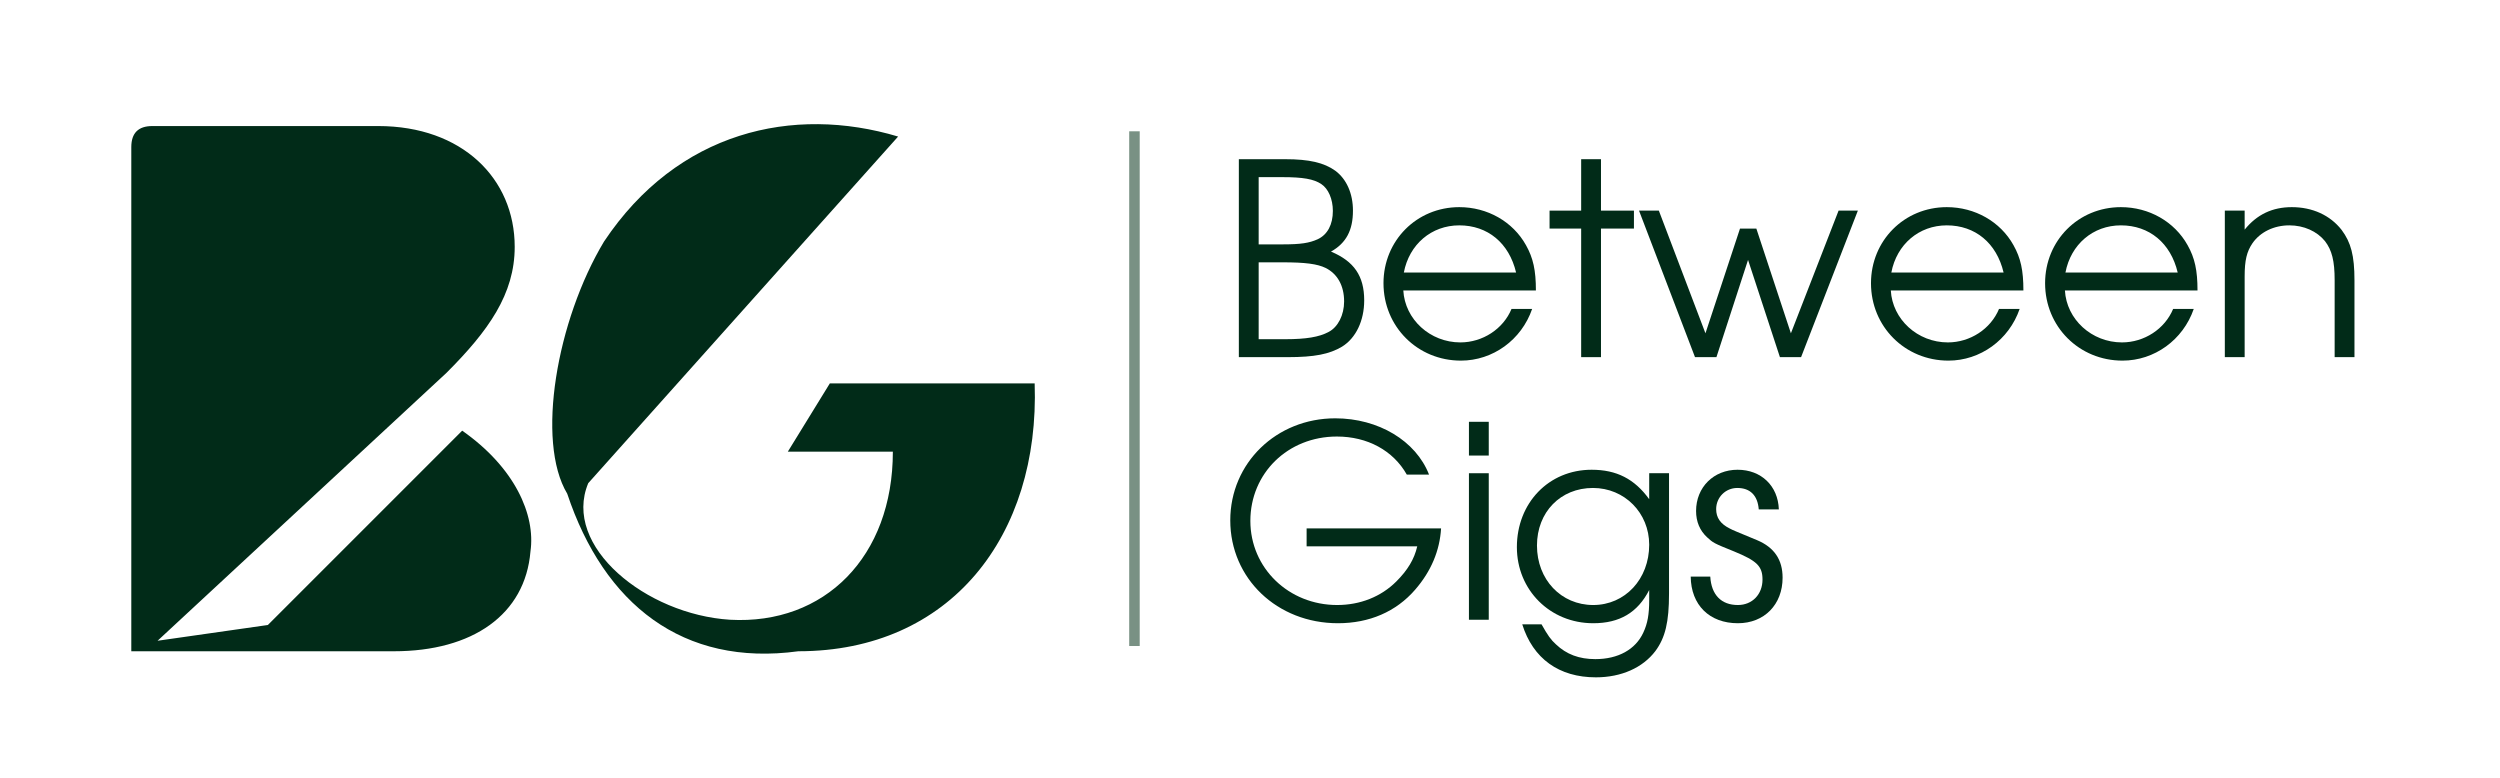
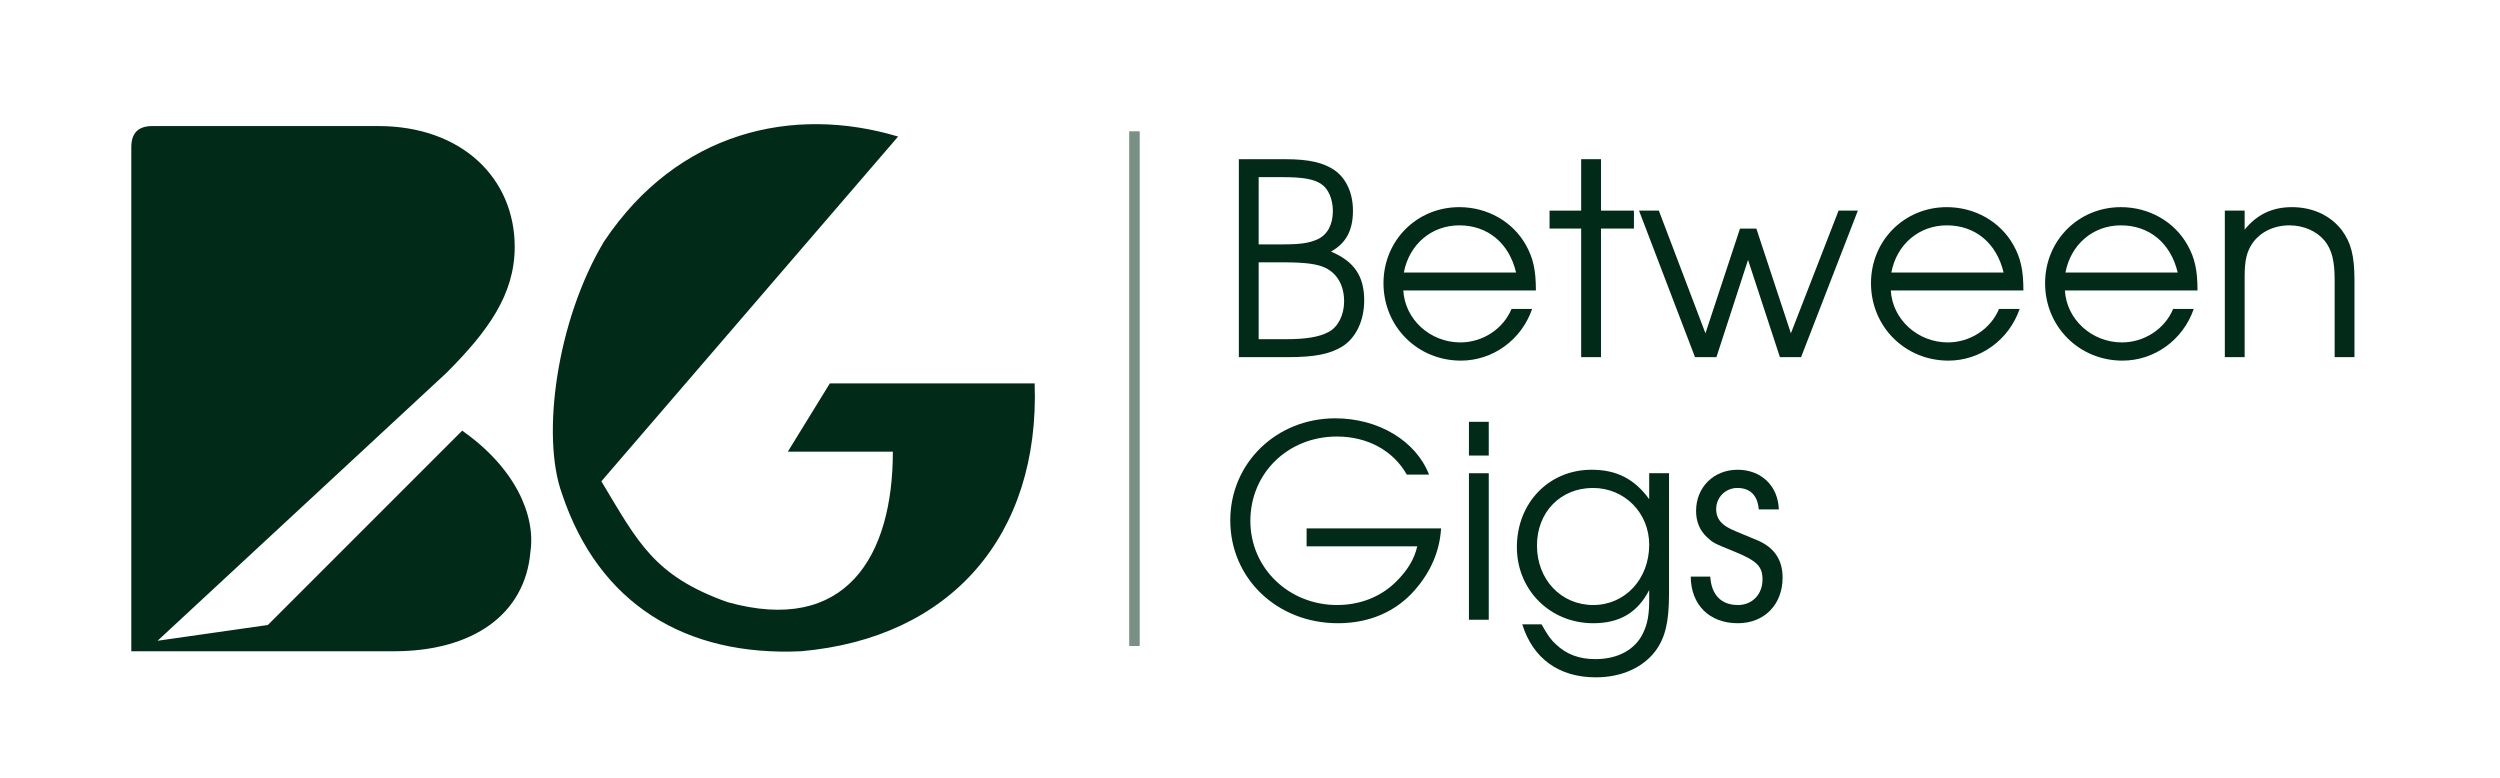
<svg xmlns="http://www.w3.org/2000/svg" width="476" height="148" viewBox="0 0 476 148" role="img" aria-label="Between Gigs">
-   <path d="M 1 100 L 1 4 Q 1 0 5 0 L 48 0 C 64 0 74 10 74 23 C 74 32 69 39 61 47 L 6 98 L 27 95 L 64 58 C 74 65 78 74 77 81 C 76 93 66 100 51 100 Z M 84 70 C 78 60 82 37 91 22 C 105 1 127 -4 147 2 L 88 68 C 83 80 99 93 115 94 C 133 95 146 82 146 62 L 126 62 L 134 49 L 173 49 C 174 78 157 100 128 100 C 106 103 91 91 84 70 Z" transform="translate(24 24)" fill="#012B18" />
+   <path d="M 1 100 L 1 4 Q 1 0 5 0 L 48 0 C 64 0 74 10 74 23 C 74 32 69 39 61 47 L 6 98 L 27 95 L 64 58 C 74 65 78 74 77 81 C 76 93 66 100 51 100 Z M 83 70 C 79 59 82 37 91 22 C 105 1 127 -4 147 2 L 90.5 67.64 C 97.5 79.28 100.5 85.64 114.5 90.64 C 137 96.93 146 82 146 62 L 126 62 L 134 49 L 173 49 C 174 78 157 97.5 128.5 100 C 106.5 101 90 91 83 70 Z" transform="translate(24 24)" fill="#012B18" />
  <path d="M216 25V123" fill="none" stroke="#799184" stroke-width="2" />
  <path d="M76 0H259C358 0 414 11 461 39C513 71 544 136 544 212C544 303 506 358 420 394C477 426 502 474 502 547C502 611 478 665 436 696C394 726 339 739 249 739H76ZM150 67V354H238C325 354 369 348 400 333C444 311 469 267 469 208C469 157 446 112 411 94C376 75 326 67 251 67ZM150 421V672H239C315 672 356 665 384 646C410 629 427 590 427 546C427 495 407 457 370 440C339 426 307 421 240 421Z" transform="translate(232 68) scale(0.051 -0.051)" fill="#012B18" />
  <path d="M611 249C611 324 601 370 574 418C525 506 430 560 325 560C166 560 42 435 42 276C42 114 169 -13 331 -13C450 -13 557 64 597 180H520C489 105 412 55 329 55C216 55 122 141 116 249ZM118 316C138 421 221 492 325 492C431 492 511 426 537 316Z" transform="translate(261.274 68) scale(0.051 -0.051)" fill="#012B18" />
  <path d="M130 0H204V480H327V547H204V739H130V547H12V480H130Z" transform="translate(294.424 68) scale(0.051 -0.051)" fill="#012B18" />
  <path d="M216 0H296L414 363L533 0H612L824 547H752L574 89L445 480H384L255 89L81 547H7Z" transform="translate(311.713 68) scale(0.051 -0.051)" fill="#012B18" />
  <path d="M611 249C611 324 601 370 574 418C525 506 430 560 325 560C166 560 42 435 42 276C42 114 169 -13 331 -13C450 -13 557 64 597 180H520C489 105 412 55 329 55C216 55 122 141 116 249ZM118 316C138 421 221 492 325 492C431 492 511 426 537 316Z" transform="translate(354.094 68) scale(0.051 -0.051)" fill="#012B18" />
  <path d="M611 249C611 324 601 370 574 418C525 506 430 560 325 560C166 560 42 435 42 276C42 114 169 -13 331 -13C450 -13 557 64 597 180H520C489 105 412 55 329 55C216 55 122 141 116 249ZM118 316C138 421 221 492 325 492C431 492 511 426 537 316Z" transform="translate(387.244 68) scale(0.051 -0.051)" fill="#012B18" />
  <path d="M63 0H137V301C137 362 145 394 166 425C195 467 246 492 304 492C358 492 407 470 437 433C463 399 473 359 473 287V0H547V287C547 379 534 428 499 475C456 530 390 560 313 560C241 560 183 533 137 476V547H63Z" transform="translate(420.394 68) scale(0.051 -0.051)" fill="#012B18" />
  <path d="M329 341V274H742C731 226 706 185 664 143C607 86 529 55 443 55C262 55 119 193 119 369C119 547 259 684 442 684C556 684 652 632 703 542H786C737 668 597 752 436 752C216 752 44 585 44 371C44 154 219 -13 446 -13C563 -13 663 30 734 112C794 181 826 258 831 341Z" transform="translate(232 118) scale(0.051 -0.051)" fill="#012B18" />
  <path d="M63 0H137V547H63ZM63 613H137V739H63Z" transform="translate(276.472 118) scale(0.051 -0.051)" fill="#012B18" />
  <path d="M610 547H536V450C481 526 414 560 321 560C161 560 42 436 42 271C42 111 166 -13 327 -13C426 -13 493 27 536 111V74C536 20 530 -14 514 -48C485 -111 420 -147 335 -147C274 -147 227 -129 188 -92C169 -75 157 -58 134 -17H62C102 -145 199 -215 337 -215C432 -215 512 -179 559 -117C596 -67 610 -9 610 98ZM326 492C444 492 536 399 536 280C536 152 446 55 327 55C207 55 117 150 117 277C117 402 205 492 326 492Z" transform="translate(286.672 118) scale(0.051 -0.051)" fill="#012B18" />
  <path d="M18 161C19 55 88 -13 194 -13C293 -13 361 57 361 157C361 224 330 270 266 297C182 332 178 333 163 341C129 358 113 381 113 413C113 457 148 492 192 492C240 492 268 464 272 412H347C344 500 281 560 193 560C104 560 38 495 38 406C38 366 52 333 79 308C102 287 103 286 180 255C265 220 286 200 286 150C286 95 248 55 194 55C132 55 95 93 91 161Z" transform="translate(320.995 118) scale(0.051 -0.051)" fill="#012B18" />
</svg>
